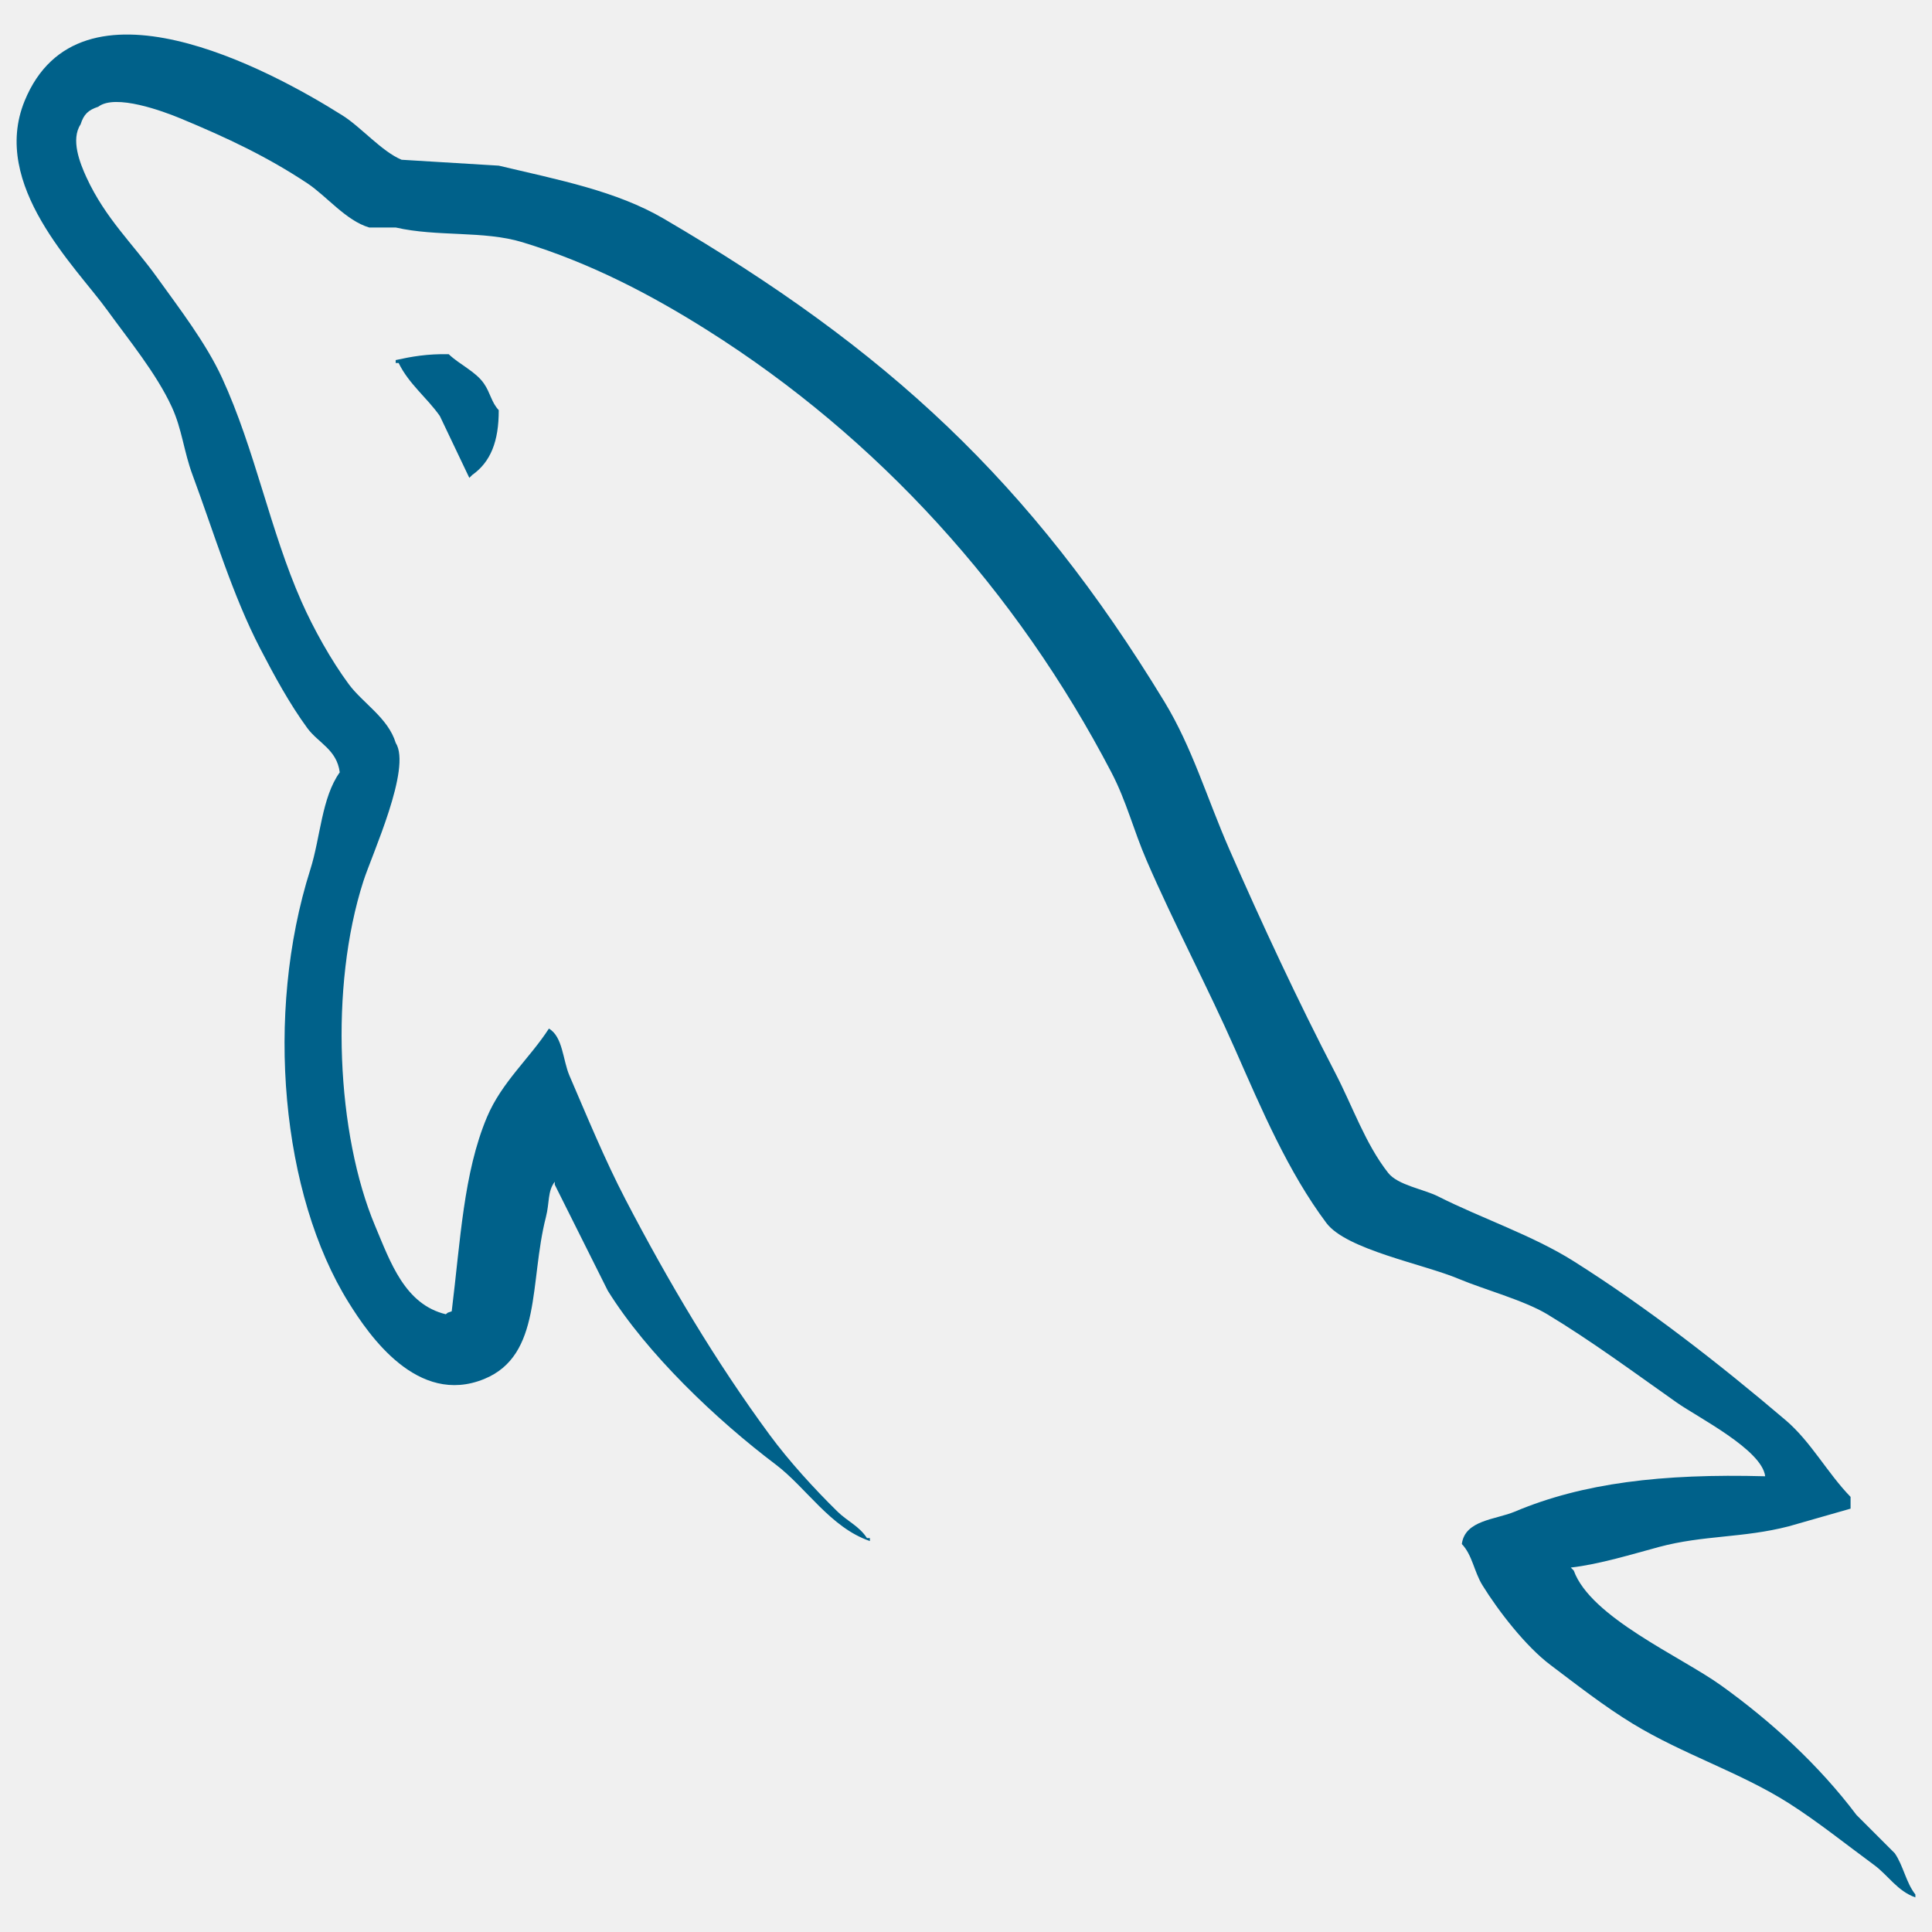
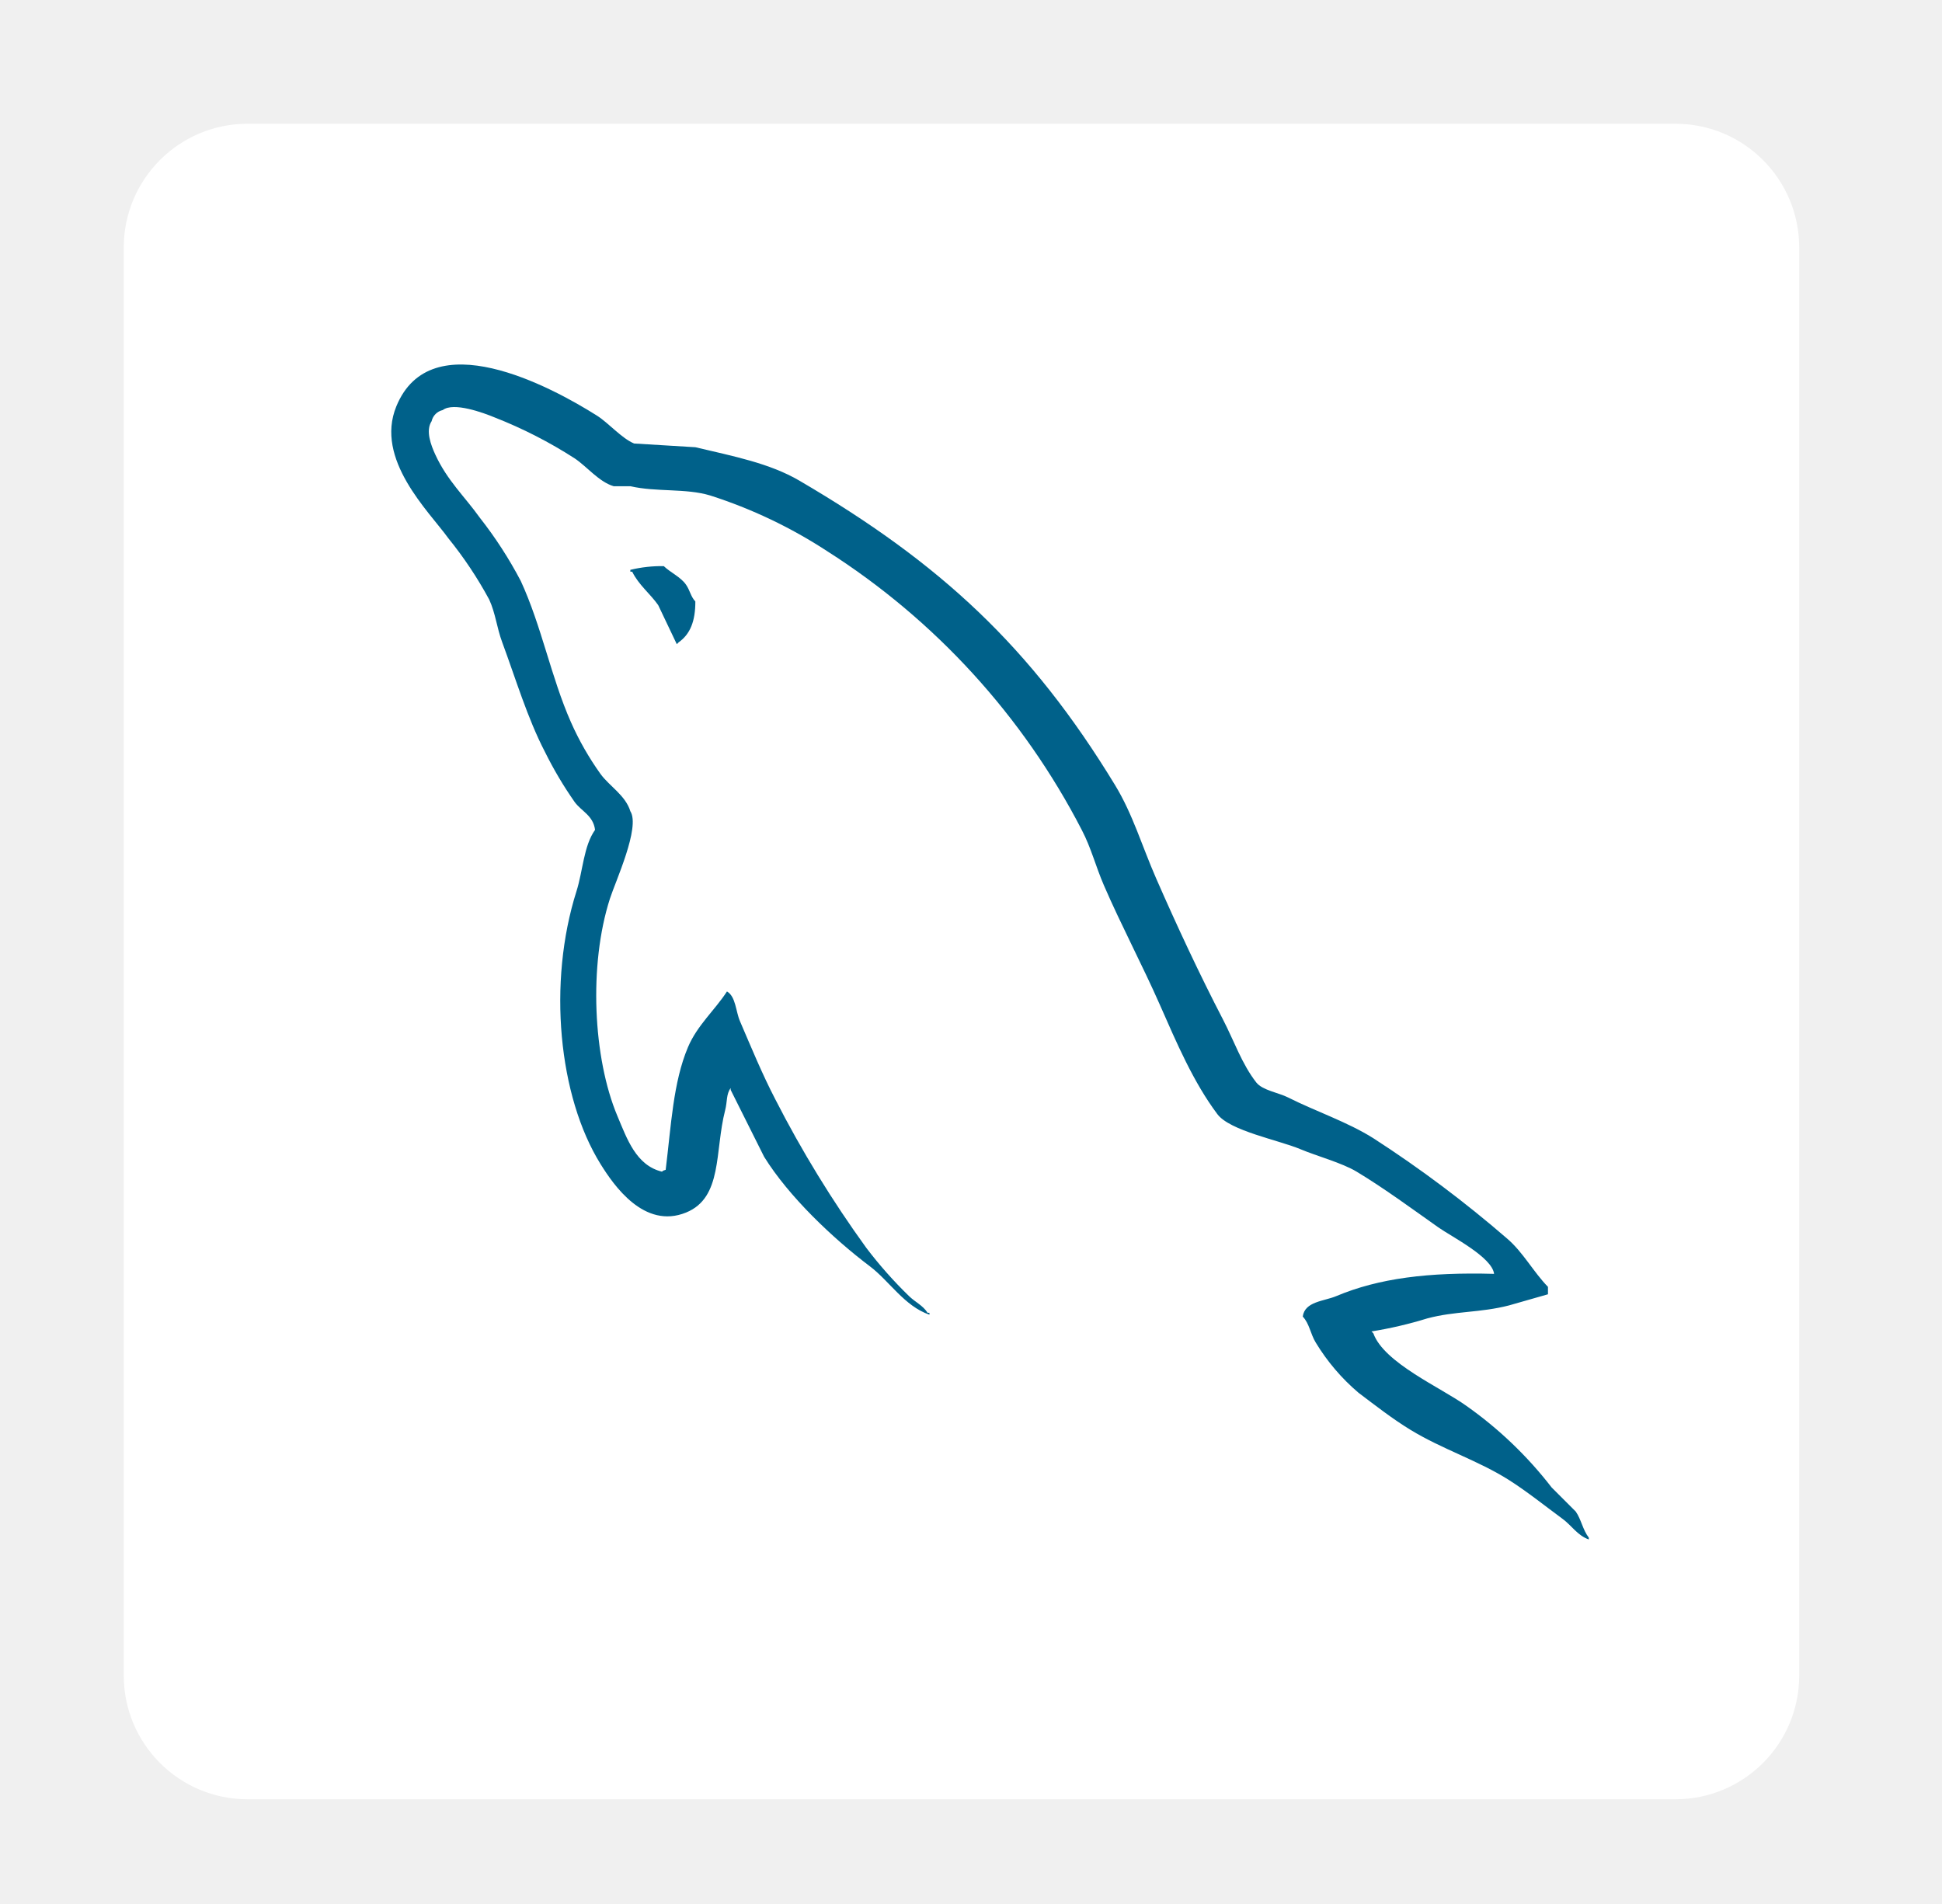
- <svg xmlns="http://www.w3.org/2000/svg" viewBox="0 0 128 128">
-   <path fill="#00618A" d="M116.948 97.807c-6.863-.187-12.104.452-16.585 2.341-1.273.537-3.305.552-3.513 2.147.7.733.809 1.829 1.365 2.731 1.07 1.73 2.876 4.052 4.488 5.268 1.762 1.33 3.577 2.751 5.465 3.902 3.358 2.047 7.107 3.217 10.34 5.268 1.906 1.21 3.799 2.733 5.658 4.097.92.675 1.537 1.724 2.732 2.147v-.194c-.628-.8-.79-1.898-1.366-2.733l-2.537-2.537c-2.48-3.292-5.629-6.184-8.976-8.585-2.669-1.916-8.642-4.504-9.755-7.609l-.195-.195c1.892-.214 4.107-.898 5.854-1.367 2.934-.786 5.556-.583 8.585-1.365l4.097-1.171v-.78c-1.531-1.571-2.623-3.651-4.292-5.073-4.37-3.72-9.138-7.437-14.048-10.537-2.724-1.718-6.089-2.835-8.976-4.292-.971-.491-2.677-.746-3.318-1.562-1.517-1.932-2.342-4.382-3.511-6.633-2.449-4.717-4.854-9.868-7.024-14.831-1.48-3.384-2.447-6.72-4.293-9.756-8.86-14.567-18.396-23.358-33.169-32-3.144-1.838-6.929-2.563-10.929-3.513-2.145-.129-4.292-.26-6.438-.391-1.311-.546-2.673-2.149-3.902-2.927C17.811 4.565 5.257-2.16 1.633 6.682c-2.289 5.581 3.421 11.025 5.462 13.854 1.434 1.982 3.269 4.207 4.293 6.438.674 1.467.79 2.938 1.367 4.489 1.417 3.822 2.652 7.98 4.487 11.511.927 1.788 1.949 3.67 3.122 5.268.718.981 1.951 1.413 2.145 2.927-1.204 1.686-1.273 4.304-1.95 6.44-3.05 9.615-1.899 21.567 2.537 28.683 1.36 2.186 4.567 6.871 8.975 5.073 3.856-1.57 2.995-6.438 4.098-10.732.249-.973.096-1.689.585-2.341v.195l3.513 7.024c2.6 4.187 7.212 8.562 11.122 11.514 2.027 1.531 3.623 4.177 6.244 5.073v-.196h-.195c-.508-.791-1.303-1.119-1.951-1.755-1.527-1.497-3.225-3.358-4.487-5.073-3.556-4.827-6.698-10.11-9.561-15.609-1.368-2.627-2.557-5.523-3.709-8.196-.444-1.03-.438-2.589-1.364-3.122-1.263 1.958-3.122 3.542-4.098 5.854-1.561 3.696-1.762 8.204-2.341 12.878-.342.122-.19.038-.391.194-2.718-.655-3.672-3.452-4.683-5.853-2.554-6.07-3.029-15.842-.781-22.829.582-1.809 3.21-7.501 2.146-9.172-.508-1.666-2.184-2.63-3.121-3.903-1.161-1.574-2.319-3.646-3.124-5.464-2.09-4.731-3.066-10.044-5.267-14.828-1.053-2.287-2.832-4.602-4.293-6.634-1.617-2.253-3.429-3.912-4.683-6.635-.446-.968-1.051-2.518-.391-3.513.21-.671.508-.951 1.171-1.17 1.132-.873 4.284.29 5.462.779 3.129 1.3 5.741 2.538 8.392 4.294 1.271.844 2.559 2.475 4.097 2.927h1.756c2.747.631 5.824.195 8.391.975 4.536 1.378 8.601 3.523 12.292 5.854 11.246 7.102 20.442 17.21 26.732 29.269 1.012 1.942 1.45 3.794 2.341 5.854 1.798 4.153 4.063 8.426 5.852 12.488 1.786 4.052 3.526 8.141 6.05 11.513 1.327 1.772 6.451 2.723 8.781 3.708 1.632.689 4.307 1.409 5.854 2.34 2.953 1.782 5.815 3.903 8.586 5.855 1.383.975 5.64 3.116 5.852 4.879zM29.729 23.466c-1.431-.027-2.443.156-3.513.389v.195h.195c.683 1.402 1.888 2.306 2.731 3.513.65 1.367 1.301 2.732 1.952 4.097l.194-.193c1.209-.853 1.762-2.214 1.755-4.294-.484-.509-.555-1.147-.975-1.755-.556-.811-1.635-1.272-2.339-1.952z" />
+ <svg xmlns="http://www.w3.org/2000/svg" width="204" height="200" viewBox="0 0 204 200">
+   <g id="MySQL" transform="translate(15159 9089)">
+     <rect id="Rectangle_175" data-name="Rectangle 175" width="204" height="200" rx="11" transform="translate(-15159 -9089)" fill="none" />
+     <rect id="Rectangle_176" data-name="Rectangle 176" width="176" height="176" rx="13" transform="translate(-15146 -9076)" fill="#fff" />
+     <path id="MySQL-2" data-name="MySQL" d="M116.948,97.807c-6.863-.187-12.1.452-16.585,2.341-1.273.537-3.305.552-3.513,2.147.7.733.809,1.829,1.365,2.731a21.542,21.542,0,0,0,4.488,5.268c1.762,1.33,3.577,2.751,5.465,3.9,3.358,2.047,7.107,3.217,10.34,5.268,1.906,1.21,3.8,2.733,5.658,4.1.92.675,1.537,1.724,2.732,2.147v-.194c-.628-.8-.79-1.9-1.366-2.733l-2.537-2.537a41.6,41.6,0,0,0-8.976-8.585c-2.669-1.916-8.642-4.5-9.755-7.609l-.195-.195a42.873,42.873,0,0,0,5.854-1.367c2.934-.786,5.556-.583,8.585-1.365l4.1-1.171v-.78c-1.531-1.571-2.623-3.651-4.292-5.073a125.509,125.509,0,0,0-14.048-10.537c-2.724-1.718-6.089-2.835-8.976-4.292-.971-.491-2.677-.746-3.318-1.562-1.517-1.932-2.342-4.382-3.511-6.633-2.449-4.717-4.854-9.868-7.024-14.831-1.48-3.384-2.447-6.72-4.293-9.756-8.86-14.567-18.4-23.358-33.169-32-3.144-1.838-6.929-2.563-10.929-3.513q-3.218-.193-6.438-.391c-1.311-.546-2.673-2.149-3.9-2.927C17.811,4.565,5.257-2.16,1.633,6.682-.656,12.263,5.054,17.707,7.095,20.536a41.736,41.736,0,0,1,4.293,6.438c.674,1.467.79,2.938,1.367,4.489,1.417,3.822,2.652,7.98,4.487,11.511a40.575,40.575,0,0,0,3.122,5.268c.718.981,1.951,1.413,2.145,2.927-1.2,1.686-1.273,4.3-1.95,6.44-3.05,9.615-1.9,21.567,2.537,28.683,1.36,2.186,4.567,6.871,8.975,5.073,3.856-1.57,2.995-6.438,4.1-10.732.249-.973.1-1.689.585-2.341v.195l3.513,7.024c2.6,4.187,7.212,8.562,11.122,11.514,2.027,1.531,3.623,4.177,6.244,5.073v-.2h-.195c-.508-.791-1.3-1.119-1.951-1.755A44.65,44.65,0,0,1,51,95.074a118.735,118.735,0,0,1-9.561-15.609c-1.368-2.627-2.557-5.523-3.709-8.2-.444-1.03-.438-2.589-1.364-3.122C35.1,70.1,33.244,71.689,32.268,74c-1.561,3.7-1.762,8.2-2.341,12.878-.342.122-.19.038-.391.194-2.718-.655-3.672-3.452-4.683-5.853-2.554-6.07-3.029-15.842-.781-22.829.582-1.809,3.21-7.5,2.146-9.172-.508-1.666-2.184-2.63-3.121-3.9a30.778,30.778,0,0,1-3.124-5.464c-2.09-4.731-3.066-10.044-5.267-14.828a43.354,43.354,0,0,0-4.293-6.634C8.8,16.137,6.984,14.478,5.73,11.755c-.446-.968-1.051-2.518-.391-3.513A1.547,1.547,0,0,1,6.51,7.072c1.132-.873,4.284.29,5.462.779a47.6,47.6,0,0,1,8.392,4.294c1.271.844,2.559,2.475,4.1,2.927h1.756c2.747.631,5.824.195,8.391.975A50.7,50.7,0,0,1,46.9,21.9,76.108,76.108,0,0,1,73.632,51.17c1.012,1.942,1.45,3.794,2.341,5.854,1.8,4.153,4.063,8.426,5.852,12.488s3.526,8.141,6.05,11.513c1.327,1.772,6.451,2.723,8.781,3.708,1.632.689,4.307,1.409,5.854,2.34,2.953,1.782,5.815,3.9,8.586,5.855,1.383.975,5.64,3.116,5.852,4.879ZM29.729,23.466a13.954,13.954,0,0,0-3.513.389v.195h.195c.683,1.4,1.888,2.306,2.731,3.513q.975,2.051,1.952,4.1l.194-.193c1.209-.853,1.762-2.214,1.755-4.294-.484-.509-.555-1.147-.975-1.755C31.512,24.607,30.433,24.146,29.729,23.466Z" transform="translate(-15119 -9052.998)" fill="#00618a" />
+   </g>
</svg>
